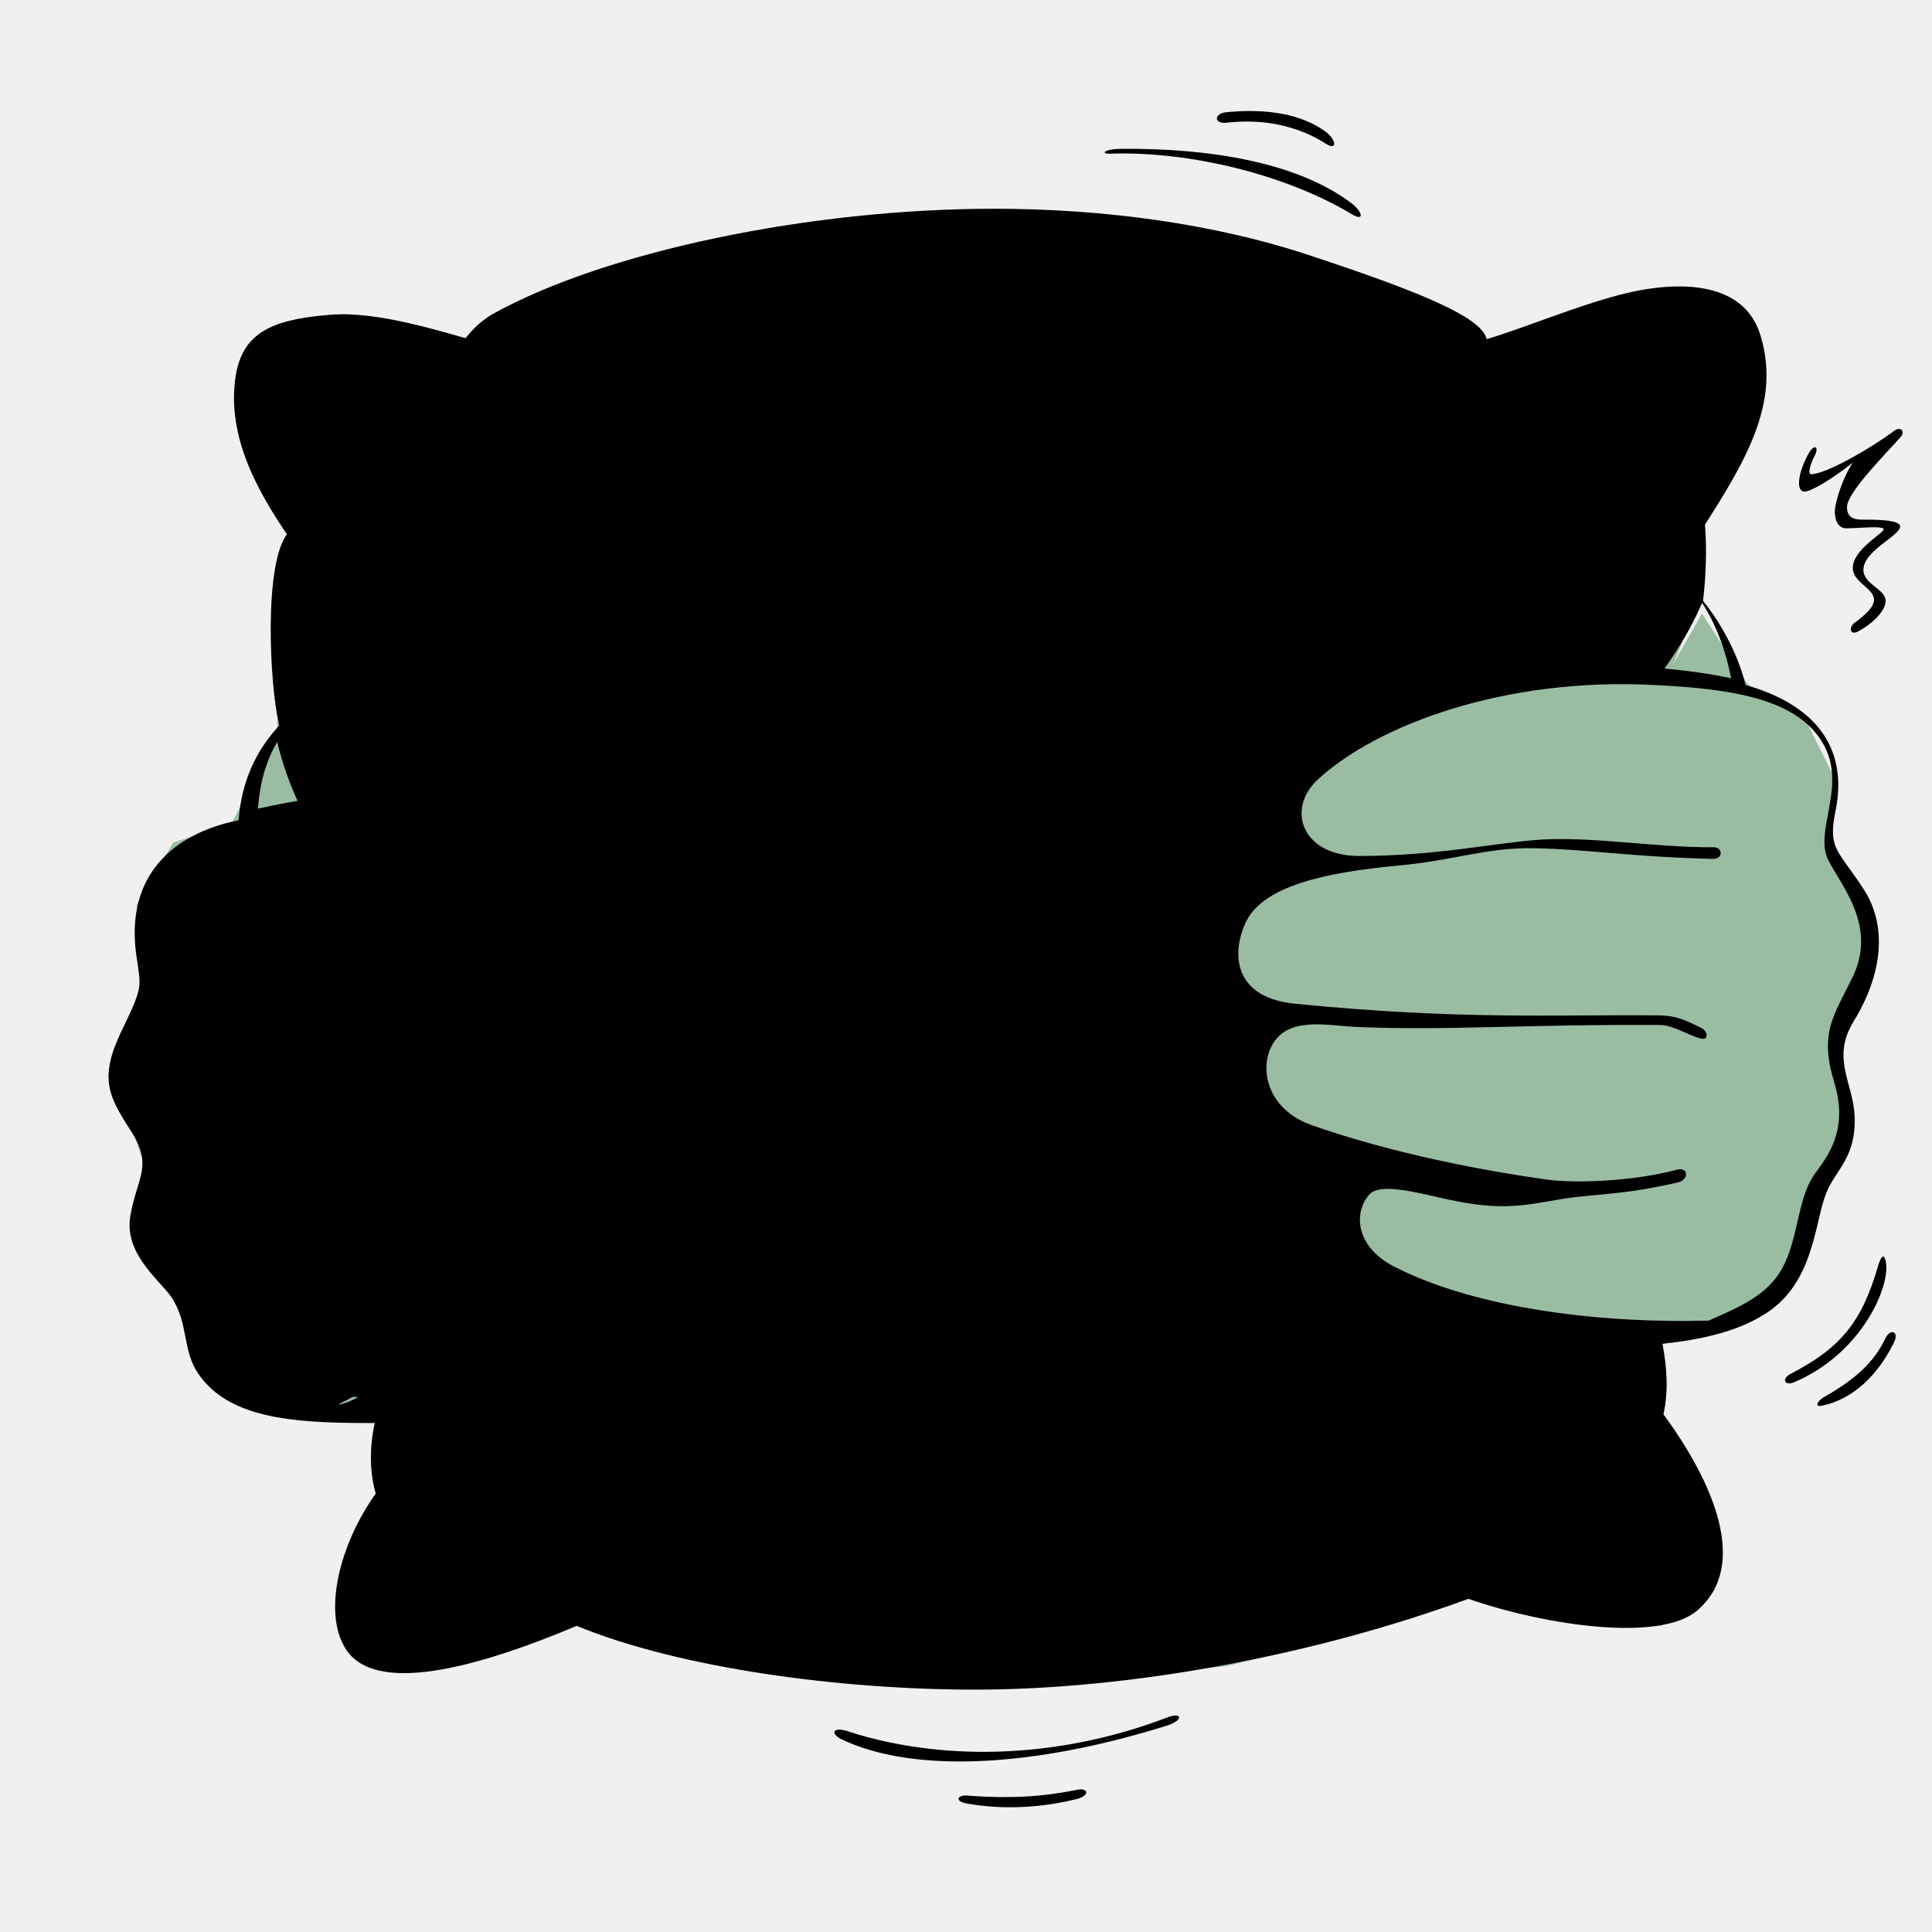
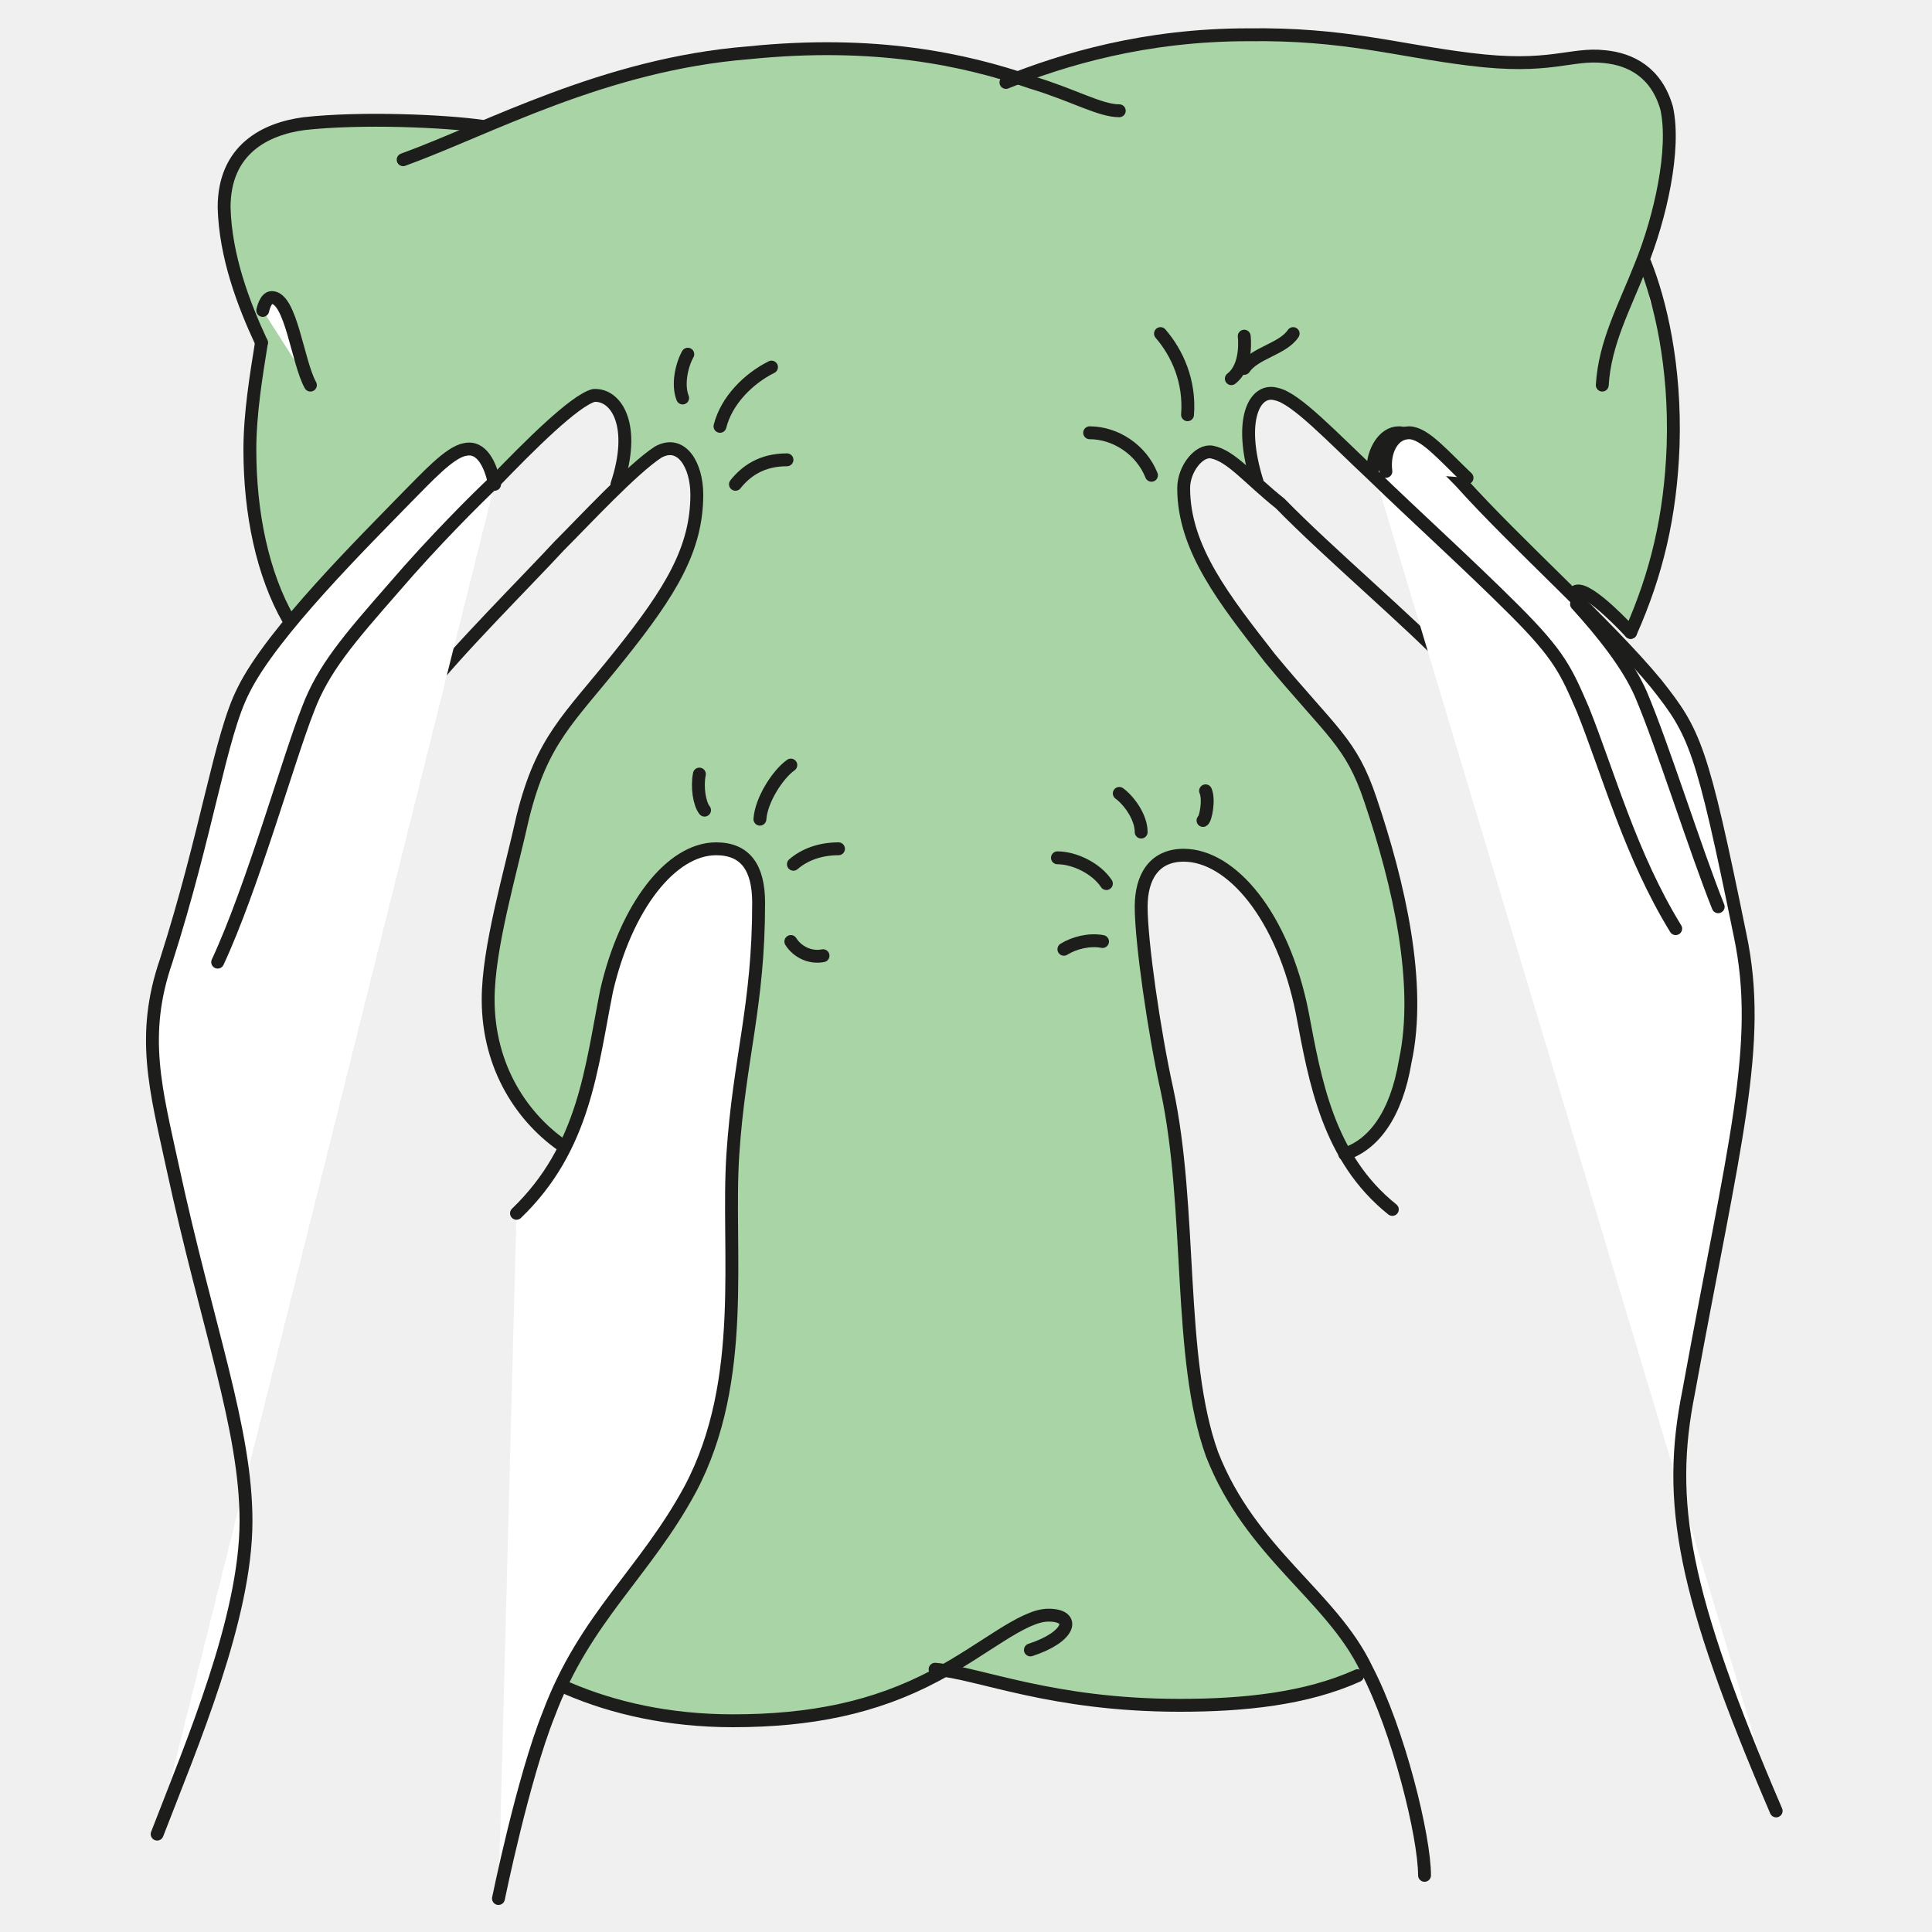
- <svg xmlns="http://www.w3.org/2000/svg" width="200" height="200" fill="none" viewBox="0 0 200 200">
-   <path d="m176.1 53.79c0.65 5.18-0.86 10.45-2.95 15.04l3.04-5.32 4.65 7.2 1 0.9 5 2.78 2.9 5.8-0.6 7.52 4.3 7.2-0.3 5.2-3.2 6.9 1 8.1-2 6.8-2.5 5.8-1.1 5.4-5.4 3.8-9 1.5 0.4 6.4 5.5 12.1-0.5 8.2-4.4 3.2-11.1-1-8.7-2.2-10.3 3.6-15 3.8-20 1.7-20.1-0.9-17.8-3.5-7.9-2.3-12 4.3-10.3 0.4-3-3.9 1.2-9.4 3.1-4.3-0.7-7.5-9.3-1.4-7.7-3.3-3.2-8.1-4.6-6.5 0.4-7.2-2.9-8.5 2.9-10.7-0.8-7.7 3.8-6.5 6-1.9 4.7-9.1 1.1-21.1-4-14.1 2.2-6.1 6.8-1.5 15.1 2.5 6.4-5.4 18.8-5.8 21.8-2.1 18.2 0.3 17 2.8 20.7 8.8 1.9 0.9 16.2-5.3 8.9 1.5 2.4 5.2-2.2 9.2-3.84 7.78z" fill="#9ABDA1" />
-   <path d="m196 139.1c-1.6 3.2-4.1 5.7-7.3 6.4-0.9 0.22-0.6-0.4 0-0.8 3.5-2 5.3-3.7 6.5-6.2 0.5-1 1.5-0.7 0.8 0.6z" fill="#000" />
-   <path d="m195.2 130.5c0.6 2.5-2.4 9.6-9.5 12.6-1 0.4-1.3-0.4-0.3-0.9 5-2.6 7.3-5.2 9-11.1 0.3-1 0.6-1.4 0.8-0.6z" fill="#000" />
-   <path d="m196.8 45.19c-1.6 1.8-5.6 5.8-5.6 7.3 0 1 0.6 1.3 1.5 1.3 1.4 0 4 0 4 0.7 0 1-3.8 2.5-3.8 4.5 0 1.5 2.3 2 2.3 3.2s-1.7 2.6-2.9 3.2c-0.8 0.4-1-0.5-0.2-1 0.8-0.6 1.9-1.5 1.9-2.3 0-1.2-2.2-1.8-2.2-3.3 0-1.9 3.2-3.6 3.2-4s-2.6-0.1-3.9-0.1c-1 0-1.3-1.3-1.1-2.3 0.3-1.5 1-3.3 1.8-4.5-2 1.6-4.3 3-5 3-0.9 0-0.7-1.9 0.4-3.9 0.6-1.1 1.2-0.8 0.6 0.3-0.4 0.8-0.7 1.8-0.3 1.8 1.5 0 6.2-2.7 8.6-4.5 0.7-0.5 1.1 0.1 0.7 0.6z" fill="#000" />
-   <path d="m114.8 15.91c8.4-0.3 18.4 2.2 25.2 6.3 1.2 0.7 1.1-0.2 0-1.1-5.6-4.3-14.8-5.8-24-5.7-1.6 0-2.1 0.5-1.2 0.5z" fill="#000" />
-   <path d="m126.9 12.71c4.2-0.5 7.8 0.5 10.4 2.2 1.2 0.7 1-0.5-0.1-1.3-2.5-1.8-6-2.4-10.2-2-1.3 0.1-1.4 1.2-0.1 1.1z" fill="#000" />
-   <path d="m126 30.01c1.6 0.1 3.3 0.6 5 1.1 1 0.3 1.1-0.2 0-0.7-1.3-0.6-3.1-1.1-4.6-1.1-0.9 0-1.2 0.6-0.4 0.7z" fill="#000" />
-   <path d="m136.8 33.01c1.7 0.6 3.1 1.4 4.1 2 0.9 0.6 1.1 0 0.1-0.8-1.1-0.9-2.6-1.5-3.8-1.8-0.8-0.2-1.2 0.3-0.4 0.6z" fill="#000" />
-   <path d="m118.9 168.6c5.5-0.7 11.3-1.9 15-3.8 1-0.5 0.7-0.9-0.3-0.5-4.8 2-8.9 3-14.6 3.7-1.3 0.2-1.3 0.7-0.1 0.6z" fill="#000" />
-   <path d="m138.4 163.7c1 0 2-0.7 2.3-1.4s-0.5-0.9-1.5-0.3c-1.4 0.8-1.9 1.7-0.8 1.7z" fill="#000" />
-   <path d="m87.01 180c7.4 3.6 19.9 3 33.9-1.4 1.7-0.6 1.4-1.4-0.1-0.8-11.8 4.5-23.7 4.4-32.8 1.5-1.6-0.6-2.2 0-1 0.7z" fill="#000" />
-   <path d="m100.1 186.7c3.9 0.7 8 0.4 11.5-0.5 1.3-0.4 1-1.2-0.2-0.9-3.5 0.7-6.8 0.9-11 0.6-1.4-0.2-1.6 0.6-0.3 0.8z" fill="#000" />
-   <path d="m192.9 92.01c-2.6-4-3.7-4.1-2.9-8 1.4-6.7-2.2-11.1-9.3-13.1-0.9-3.7-3-7-4.4-8.7 0.3-2.6 0.4-5.3 0.2-7.9 4.2-6.6 7.8-12.6 5.8-19.4-1.6-5.8-8.4-6-14.6-4.4-4.6 1.2-9.8 3.4-13.8 4.6-0.5-2.1-5.7-4.5-17.8-8.5-10.3-3.5-22-5-33.2-5-19 0-40.2 4.4-51.9 10.9-1.2 0.7-2.1 1.6-2.8 2.5-5.5-1.6-10.4-2.8-14.3-2.4-6 0.5-8.8 2-9.5 6.3-1 6.3 2.4 12.1 5.3 16.4-2.4 3.2-1.8 15.6-0.8 19.8-2.5 2.7-3.9 5.9-4.2 9.8-6.9 1.4-11.7 5.8-10.6 13.9 0.5 3.6 0.8 3.1-1.7 8.3-2.2 4.8-1 6.6 1.3 10.2 2.1 3.4 0.5 4.6-0.2 8.5s2.9 6.6 4.2 8.4c1.9 2.8 1.1 5.6 2.9 8.1 3.1 4.4 9.4 5 17.3 5h0.9c-0.6 2.6-0.5 5.3 0.1 7.3-3.8 5.3-5.5 12.4-3.1 16.1 3 4.7 13.2 2.1 23.9-2.4 10.7 4.4 27.3 6.6 41.2 6.6 16.3 0 35.3-3.6 51.1-9.4 8.1 2.8 19.9 4.5 23.7 1.2 5.5-4.7 1.5-13.5-3.5-20.3 0.5-2.3 0.4-4.6-0.1-7.3 3.8-0.4 7.5-1.2 10.3-2.9 5.2-3 5.4-9.1 6.5-12.3 0.9-2.7 3.2-3.8 3.1-8.2-0.1-3.6-2.5-6.1-0.1-10 3-4.9 3.5-9.9 1-13.7zm-13.7-21.8c-2.4-0.5-4.6-0.8-6.9-1 1.6-2.2 2.9-4.5 3.9-6.8 1.2 1.8 2.4 4.6 3 7.8zm-150.5 6.6c0.5 2.1 1.2 4.1 2.1 6.1-1.3 0.2-2.7 0.5-4.1 0.8 0.2-2.6 0.8-4.9 2-6.9zm6.3 68.6c0.5-0.3 1-0.5 1.5-0.8h0.6c-0.7 0.4-1.4 0.7-2.1 0.8zm156.8-44.3c-2 4.1-3.5 5.8-1.9 11 1.5 5-0.8 7.7-2.1 9.5-2.1 3.1-1.5 8.1-4.4 11.2-1.8 2-4.8 3.1-6.5 3.9-10.6 0.3-23.8-1.1-32.6-5.6-4.2-2.2-4.1-5.8-2.5-7.5 1.2-1.3 5.8 0.1 8.3 0.6 6.5 1.4 8.8 0.2 13.1-0.3 3.7-0.4 5.6-0.4 10.5-1.5 1.2-0.3 1.1-1.7-0.2-1.3-4.5 1.2-10.5 1.4-13.4 1-6.3-0.9-15.7-2.6-24.5-5.7-5.6-2.1-5.5-8.2-2.3-9.8 2-1 4.9-0.4 7.1-0.3 9.5 0.4 17.7-0.3 31.5-0.2 1.3 0 2.9 1.1 4.2 1.4 0.8 0.2 0.7-0.8 0-1.1-1.4-0.7-2.5-1.3-4.5-1.3-10.5-0.1-20.3 0.5-37.5-1.2-6.2-0.6-6.7-4.9-5.2-8.3 1.7-3.9 8.3-5.3 15.8-6 6.3-0.6 9.1-1.9 14.2-1.8 5.4 0.1 10 0.9 18.4 1.1 1.2 0 1-1.3 0-1.2-6.3 0-12.2-1.1-17.7-0.8-4.7 0.3-10.8 1.7-18.9 1.7-5.9 0-7.6-4.8-4.3-7.9 6.3-5.8 19.6-10.6 34.8-9.8 8.4 0.4 15 1.5 17.6 6.2 2.4 4.4-1.1 9 0.5 12 1.4 2.7 5 6.8 2.5 12z" fill="#000" />
-   <path d="m142.7 53.41c-5 6.3-7 14-6.4 24.5-3.2 2.6-5.2 7.4-1.6 11-3.6 0.8-7.8 3.2-9.2 6.8-1.4 3.8-0.2 8.3 5.4 9.5-3.7 2-3.8 8.7 0 11.6 2.2 1.7 5 2.9 8.1 3.9-1.5 1-2.3 2.9-2 5-2.8 1.9-4.9 4.9-6.6 10.5-0.6 2.1 0.5 2.2 1.5 0.8 0.7-1 1.4-1.9 1.8-2.4s0-0.9-0.5-0.3c-0.6 0.7-1.6 1.8-2.2 2.5-0.8 0.9-1 0.3-0.8-1.2 1-5.7 4.6-10.7 7.8-13.2 0.7 0.2 1.4 0.5 2.1 0.7-2.1 2.5-1.5 6.8 3.6 9.4-0.3 3.2 1 6.9 2.2 8.8 0.8 1.3 2 0.1 1.4-1.4-0.5-1.3-0.7-1.7-0.9-2.2-0.3-0.7-0.8-0.6-0.6 0.1 0.2 0.6 0.5 1.6 0.7 2.3 0.2 0.8-0.3 0.8-0.9-0.3-1.2-2.2-1.8-4.4-1.8-6.9 7.7 3.8 14.9 5.2 25.1 5.3 0.8 1.7 1.2 3.7 1 6 0.4 0.5 0.8 1.1 1.2 1.6-0.4-1.7-0.5-4.1-0.2-7.6 0.3 0 0.7 0 1-0.1-0.3 1.9-0.8 4.3-1.7 6.8 4.8 6.9 7.5 14.2 4.6 19.4-3 5.4-18.7 1.2-26.6-1.9" />
+ <svg xmlns="http://www.w3.org/2000/svg" viewBox="0 0 150 150">
+   <style type="text/css">.cls-0 {fill:#A9D4A5;}
+ .cls-1 {fill:none;stroke:#1D1D1B;stroke-linecap:round;stroke-linejoin:round;stroke-miterlimit:10;}
+ .cls-2 {fill:#FFFFFF;stroke:#1D1D1B;stroke-linecap:round;stroke-linejoin:round;stroke-miterlimit:10;}</style>
+   <path class="cls-0" d="m128.1 23.4-0.4-3.1c1.3-3.8 2.6-9.7 1.4-12.9-0.7-1.8-2.4-3.4-5.3-3.2-1.6 0.1-3.5 0.6-5.6 0.6-5.1 0-10.1-1.8-16.8-2.1-6.9-0.3-12.8 0.2-21 2.8l-2.4 0.7c-4.1-1.4-8.6-2.3-14.8-2.3-8.6 0-15.6 1.9-25.8 5.9-2.5-0.3-9.3-0.6-13.8-0.1-2.9 0.4-6.3 2.1-6.2 6.6 0.1 4 1.6 7.8 2.9 10.4-0.5 2.6-0.9 5.6-0.9 8.2 0 4.5 1 9.6 3 13.2l0.1 0.1c3.3-4 7.6-8.4 10.2-10.9 2-2 3.5-3.3 4.6-2.3 0.6 0.5 0.9 1.3 1.1 2.2 2.7-2.6 6.2-6.3 7.7-6.5 1.5-0.1 2.8 1.8 2.5 4.3l-0.2 1.8 2.3-1.8c1.8-1 3.9 0.1 3.4 4.3-0.6 6.1-7 11.8-11 17.6-2.2 3.2-3.2 9-4.5 14.5-0.8 3.7-1 6.7-0.2 9.9 0.9 3.3 3 6.2 5.5 7.9h0.6c2.2-4.8 2.4-10.6 3.6-14.3 2-6.3 5.6-9.3 8.4-9.1 2 0.2 2.6 2.1 2.5 4.6-0.1 8-1.7 13-2.1 19.5-0.3 6.5 0.8 15.2-2 23.5-2.3 6-8.5 11.5-11 17.7 3.5 1.5 7.7 2.5 13 2.5 6 0 11-1.2 15.7-3.7l0.5-0.3c3.5 0.5 10.5 2.8 18.5 2.8 5 0 9.8-0.5 13.8-2.5l0.2-0.5c-3.2-5.8-9.2-9.8-11.5-16.5-2.5-7.3-1.7-18.5-3.5-28-1-5-2-11.8-2-14.5 0-2.5 1-4 3-4 3 0 7 3.5 8.8 10 1.2 4.2 1.7 10.2 4 13.2h0.2c2-0.7 3.8-3.2 4.5-7.2 1.3-6-0.5-13.8-2.7-20.3-1.5-4.5-4.5-6.7-7.8-11-3.5-4.5-6.7-8.5-6.7-13.2 0-1.5 1.2-3 2.2-2.8 1 0.3 2 1 3.3 2.3l-0.5-2.8c-0.3-2.2 0.7-4.5 2.5-4 1.2 0.3 4.2 3.3 7 5.8h0.2c0.3-1.3 1-2.8 2.3-2.8 1.2 0 2.7 1.8 4.5 3.5 2.5 2.5 6 6.5 8.7 8.8h1l3.5 3.2c1.8-4 3.5-10 3.5-15.5 0-3.2-1-8-2-10.2z" />
+   <path class="cls-1" d="m37.4 9.8c-2.8-0.4-9.3-0.7-13.8-0.2-3 0.4-6.2 2-6.2 6.5 0.1 3.8 1.5 7.5 2.9 10.5" />
+   <path class="cls-1" d="m78.1 6.4c4.5-1.8 10.8-3.7 18.8-3.7 7.5-0.1 11.5 1.2 17.2 1.9 6.3 0.8 7.8-0.5 10.5-0.2 2 0.2 4 1.2 4.8 4 0.7 3.2-0.5 8.5-2 12.2-1.3 3.3-2.8 6-3 9.3" />
+   <path class="cls-1" d="m127.7 20.4c1.2 3 2.4 8 2.2 14.2-0.2 5.5-1.3 10-3.3 14.5" />
+   <path class="cls-1" d="m20.3 26.6c-0.4 2.5-0.9 5.5-0.9 8.3 0 5 1 9.7 3 13.2" />
+   <path class="cls-1" d="m31.3 12.4c6.6-2.4 15.6-7.4 26.8-8.3 9.8-1 16.8 0.5 22 2.3 3.3 1 5.3 2.2 6.8 2.2" />
+   <path class="cls-2" d="m24.1 29.9c-1-1.8-1.5-6.8-3-6.8-0.5 0-0.7 1-0.7 1" />
+   <path class="cls-1" d="m43.9 89.1c-3.3-2.2-6-6.2-6-11.5 0-4 1.7-9.7 2.7-14.2 1.5-6 3.5-7.5 7.5-12.5s6-8.3 6-12.5c0-2.3-1.2-4.3-3-3.3-2 1.3-5.7 5.3-7.7 7.3-2.3 2.5-8.3 8.5-10.3 11.2-3.2 4.5-6.2 17-9.5 22.8" />
+   <path class="cls-2" d="m38.4 37.6c-0.3-1.5-1-3-2.3-2.7-1.2 0.2-3 2.2-4.5 3.7-3.2 3.3-10.5 10.5-12.7 15-1.8 3.5-2.8 11-6 21-2 5.8-0.8 10 0.5 16 2.7 12.5 5.7 20.3 5.7 27.5 0 7.5-4.2 17.3-6.9 24.3" />
+   <path class="cls-2" d="m16.9 74.7c2.7-5.8 5.5-15.8 7-19.6 1.2-3.2 3.2-5.5 6.7-9.5 3-3.5 6.5-7 7.8-8.2" />
+   <path class="cls-2" d="m40.1 94.2c5.3-5.1 5.8-11.3 7-17.3 1.5-6.5 5-11 8.5-11 2.3 0 3.3 1.5 3.3 4.2 0 8-1.5 12-2 19.5s1.2 17.5-3.3 26c-3.5 6.5-8.2 10-11 17.5-2 5-3.9 14.3-3.9 14.3" />
+   <path class="cls-1" d="m44.1 131.1c3.5 1.5 7.8 2.5 12.8 2.5 6 0 11-1 15.7-3.5 3.8-2 6.8-4.7 8.8-4.7 2.2 0 1.7 1.7-1.4 2.7" />
+   <path class="cls-1" d="m72.6 129.6c3.5 0.3 9 2.8 19 2.8 5 0 9.8-0.5 13.8-2.3" />
+   <path class="cls-1" d="m47.9 37.6c1.5-4.5 0-7-1.8-6.9-1.5 0.4-5 3.9-7.7 6.7" />
+   <path class="cls-1" d="m104.4 89.6c2.2-0.7 4-3 4.7-7.2 1.3-6-0.5-13.8-2.7-20.3-1.5-4.5-3-5.2-7.8-11-3.5-4.5-6.7-8.5-6.7-13.2 0-1.5 1.2-3 2.2-2.8 1.5 0.3 2.8 2 5.3 4 3.7 3.8 10.2 9.3 13.2 12.5 3.8 3.8 7 14.8 11.1 22.5" />
+   <path class="cls-2" d="m106.6 36.4c0-1.3 0.8-2.8 2-2.8 1.3 0 3 2 4.8 3.8 4.2 4.7 11.5 11.2 15.2 15.7 3 3.8 3.5 4.8 6.5 19.5 1.8 8.5-0.5 16.3-4 35.5-1.7 8.5-0.5 15.5 6.8 32.5" />
+   <path class="cls-1" d="m122.4 45.9c1-0.3 4.2 3.2 4.2 3.2" />
+   <path class="cls-1" d="m97.6 37.4c-1.5-4.8-0.2-7.3 1.5-6.8 1.5 0.3 4.3 3.3 7.5 6.3 3.3 3.2 7.5 7 11 10.5s4 4.7 5.3 7.7c2 5 3.7 11.3 7.2 17" />
+   <path class="cls-1" d="m108.1 93.1" />
+   <path class="cls-2" d="m107.6 36.6c-0.2-1.5 0.5-3 1.8-3 1.2 0 2.7 1.8 4.5 3.5" />
+   <path class="cls-1" d="m108.1 93.9c-5-4-6-10-7-15.3-1.5-7.5-5.5-12.2-9.2-12.2-2.3 0-3.3 1.7-3.3 4 0 2.7 1 9.7 2 14.2 2 9.3 0.8 20.8 3.5 28.3 3 7.7 9.3 11 12 16.7 2.5 4.8 4.5 13 4.5 16" />
+   <path class="cls-1" d="m122.4 46.9c2 2.2 4 4.7 5 7 1.7 4 4.2 12 6 16.5" />
+   <path class="cls-1" d="m54.3 60.1c-0.2 1 0 2.3 0.4 2.8" />
+   <path class="cls-1" d="m61.4 59.4c-1 0.7-2.3 2.7-2.4 4.2" />
+   <path class="cls-1" d="m61.6 67.1c0.8-0.7 2-1.2 3.5-1.2" />
+   <path class="cls-1" d="m61.4 73.1c0.5 0.8 1.5 1.3 2.5 1.1" />
+   <path class="cls-1" d="m51.9 27.6" />
+   <path class="cls-1" d="m53 30.9c-0.4-1-0.1-2.5 0.4-3.4" />
+   <path class="cls-1" d="m55.9 33.1c0.5-2 2.2-3.7 4-4.6" />
+   <path class="cls-1" d="m57.1 37.6c0.8-1 2-1.9 4-1.9" />
+   <path class="cls-1" d="m82.1 66.6c1.3 0 3 0.8 3.8 2" />
+   <path class="cls-1" d="m82.6 73.7c0.8-0.5 2-0.8 3-0.6" />
+   <path class="cls-1" d="m86.9 61.6c0.7 0.5 1.7 1.8 1.7 3" />
+   <path class="cls-1" d="m93.6 61.4c0.3 0.7 0 2.2-0.2 2.3" />
+   <path class="cls-1" d="m90.1 25.9c1.3 1.5 2.3 3.7 2.1 6.3" />
+   <path class="cls-1" d="m84.6 33.6c2 0 4 1.3 4.8 3.3" />
+   <path class="cls-1" d="m95.6 29.4c1.3-1 1-3.3 1-3.3" />
+   <path class="cls-1" d="m96.6 28.6c0.8-1.2 3-1.5 3.8-2.7" />
</svg>
